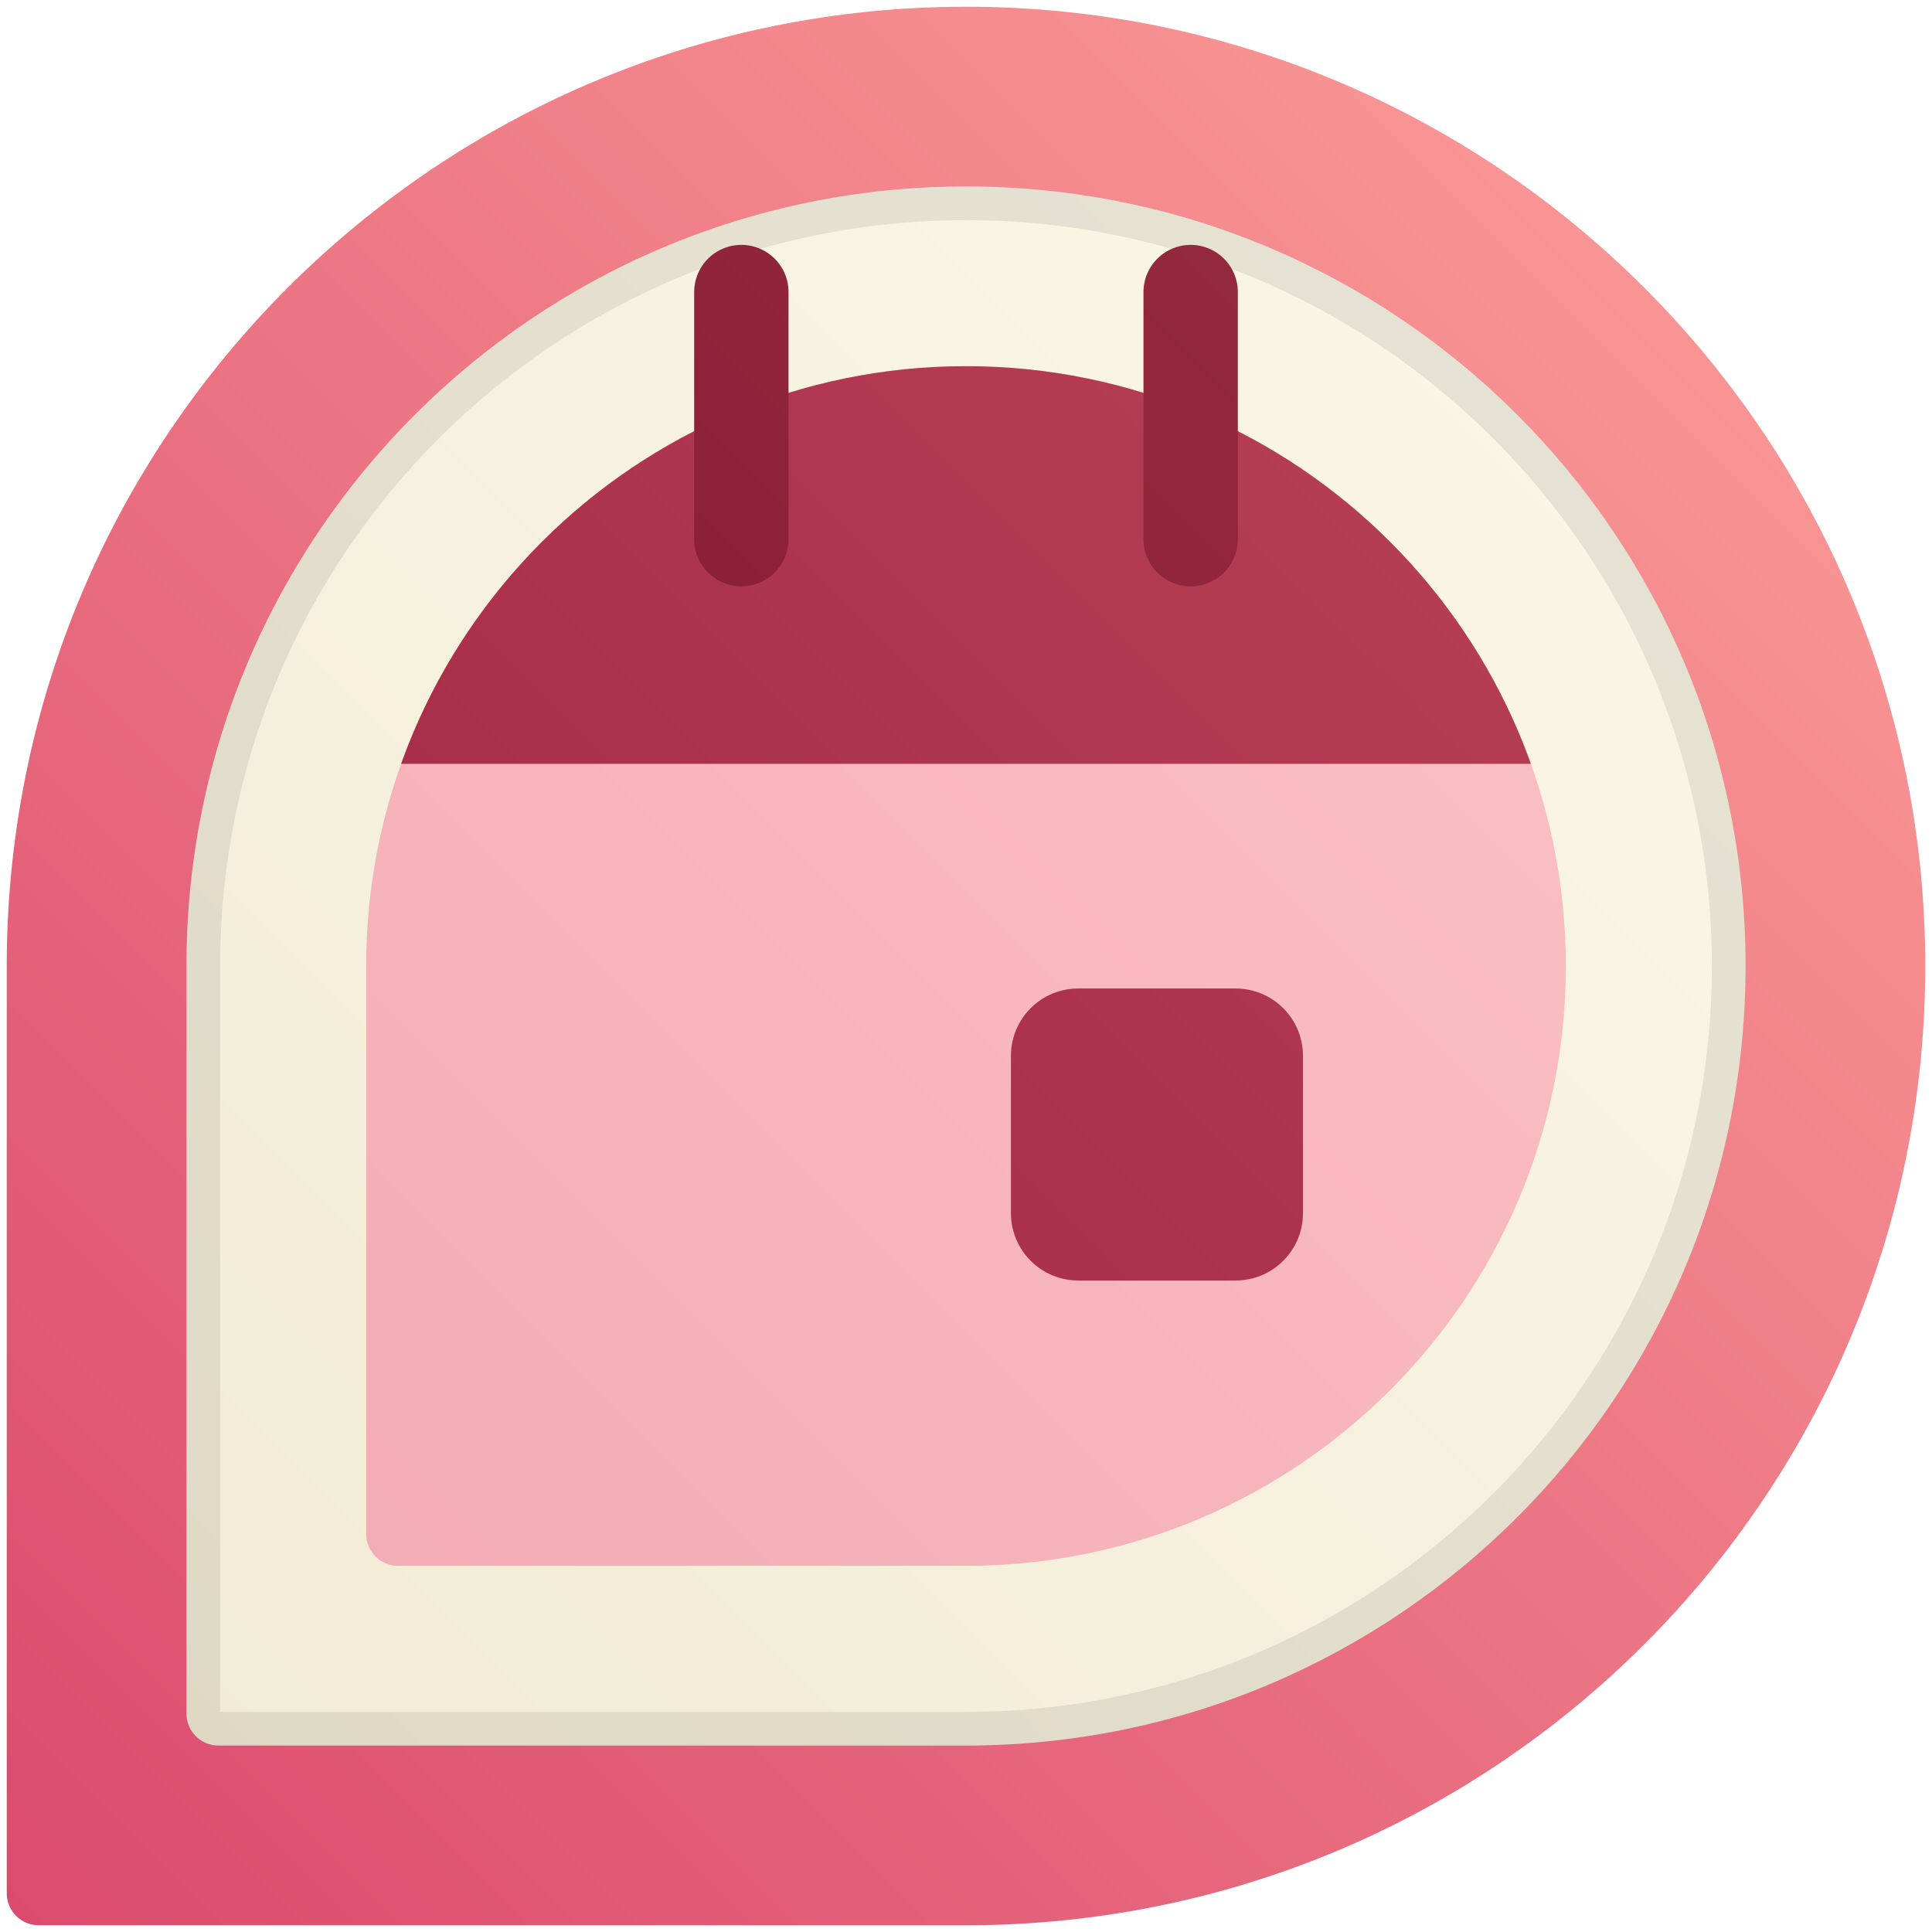
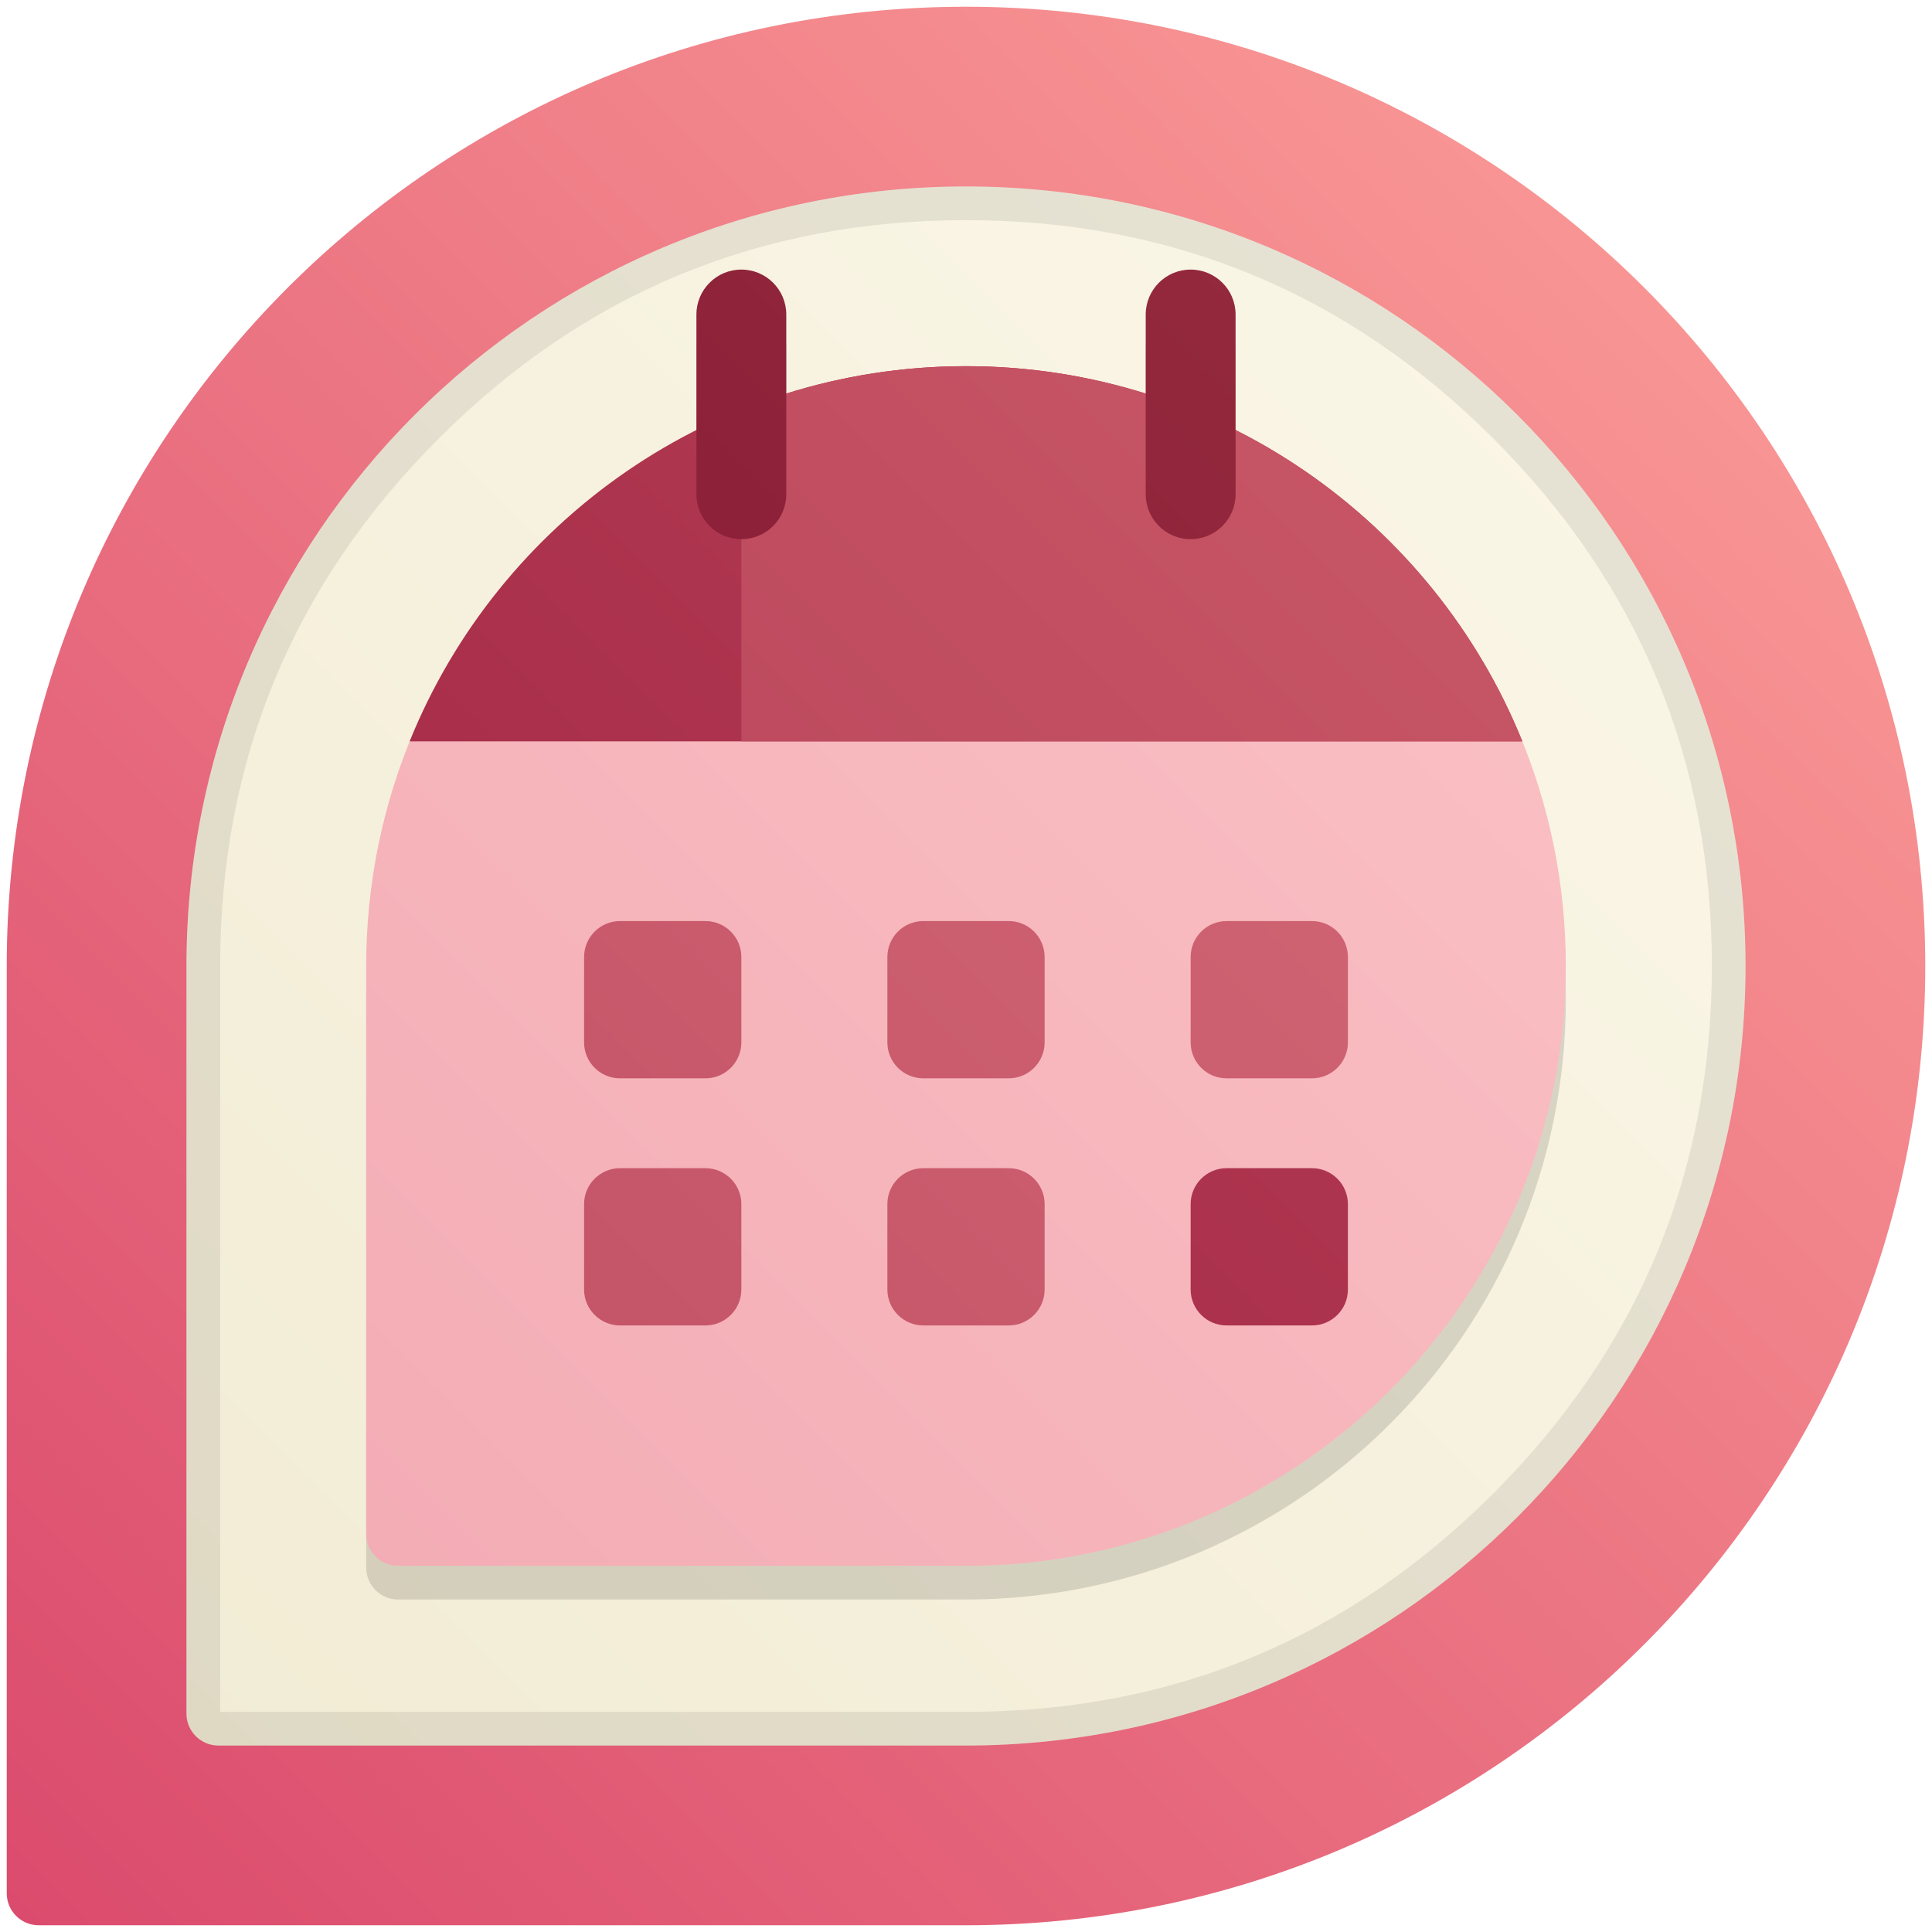
<svg xmlns="http://www.w3.org/2000/svg" width="86" height="86" viewBox="0 0 86 86">
  <defs>
-     <linearGradient id="gF" gradientUnits="userSpaceOnUse" x1="0.717" y1="85.283" x2="85.283" y2="0.717">
+     <linearGradient id="gD" x1="0.717" y1="85.283" x2="85.283" y2="0.717" gradientUnits="userSpaceOnUse">
+       <stop offset="0" stop-color="#991B41" />
+       <stop offset="1" stop-color="#BF4A59" />
+     </linearGradient>
+     <linearGradient id="gE" x1="0.717" y1="85.283" x2="85.283" y2="0.717" gradientUnits="userSpaceOnUse">
+       <stop offset="0" stop-color="#770A2E" />
+       <stop offset="1" stop-color="#9D3342" />
+     </linearGradient>
+     <linearGradient id="gF" x1="0.717" y1="85.283" x2="85.283" y2="0.717" gradientUnits="userSpaceOnUse">
      <stop offset="0" stop-color="#DB4B6D" />
      <stop offset="1" stop-color="#FDA19A" />
    </linearGradient>
-     <linearGradient id="gD" gradientUnits="userSpaceOnUse" x1="0.717" y1="85.283" x2="85.283" y2="0.717">
-       <stop offset="0" stop-color="#991B41" />
-       <stop offset="1" stop-color="#BF4A59" />
+     <linearGradient id="gH" x1="0.717" y1="85.283" x2="85.283" y2="0.717" gradientUnits="userSpaceOnUse">
+       <stop offset="0" stop-color="#AB3451" />
+       <stop offset="1" stop-color="#D0616C" />
    </linearGradient>
-     <linearGradient id="gE" gradientUnits="userSpaceOnUse" x1="0.717" y1="85.283" x2="85.283" y2="0.717">
-       <stop offset="0" stop-color="#770A2E" />
-       <stop offset="1" stop-color="#9D3342" />
-     </linearGradient>
-     <linearGradient id="gL" gradientUnits="userSpaceOnUse" x1="0.717" y1="85.283" x2="85.283" y2="0.717">
+     <linearGradient id="gL" x1="0.717" y1="85.283" x2="85.283" y2="0.717" gradientUnits="userSpaceOnUse">
      <stop offset="0" stop-color="#BA4760" />
      <stop offset="1" stop-color="#DC747D" />
    </linearGradient>
-     <linearGradient id="gT" gradientUnits="userSpaceOnUse" x1="0.717" y1="85.283" x2="85.283" y2="0.717">
+     <linearGradient id="gT" x1="0.717" y1="85.283" x2="85.283" y2="0.717" gradientUnits="userSpaceOnUse">
      <stop offset="0" stop-color="#F1A6B0" />
      <stop offset="1" stop-color="#FDC8CA" />
    </linearGradient>
-     <linearGradient id="gC" gradientUnits="userSpaceOnUse" x1="0.717" y1="85.283" x2="85.283" y2="0.717">
+     <linearGradient id="gC" x1="0.717" y1="85.283" x2="85.283" y2="0.717" gradientUnits="userSpaceOnUse">
      <stop offset="0" stop-color="#F1EBD3" />
      <stop offset="1" stop-color="#FCF8EA" />
    </linearGradient>
-     <radialGradient id="gR" gradientUnits="userSpaceOnUse" cx="40" cy="40" r="24">
-       <stop offset="0" stop-color="#DC747D" />
-       <stop offset="1" stop-color="#991B41" />
-     </radialGradient>
  </defs>
-   <path d="M43.000,0.300 H43.000 A42.700,42.700 0 0 1 85.700,43.000 V43.000 A42.700,42.700 0 0 1 43.000,85.700 H1.723 A1.423,1.423 0 0 1 0.300,84.277 V43.000 A42.700,42.700 0 0 1 43.000,0.300 Z" fill="url(#gF)" />
-   <path d="M43.000,8.300 H43.000 A34.700,34.700 0 0 1 77.700,43.000 V43.000 A34.700,34.700 0 0 1 43.000,77.700 H9.723 A1.423,1.423 0 0 1 8.300,76.277 V43.000 A34.700,34.700 0 0 1 43.000,8.300 Z" fill="url(#gC)" />
-   <clipPath id="face">
-     <path d="M43.000,8.300 H43.000 A34.700,34.700 0 0 1 77.700,43.000 V43.000 A34.700,34.700 0 0 1 43.000,77.700 H9.723 A1.423,1.423 0 0 1 8.300,76.277 V43.000 A34.700,34.700 0 0 1 43.000,8.300 Z" />
-   </clipPath>
-   <path d="M43.000,8.300 H43.000 A34.700,34.700 0 0 1 77.700,43.000 V43.000 A34.700,34.700 0 0 1 43.000,77.700 H9.723 A1.423,1.423 0 0 1 8.300,76.277 V43.000 A34.700,34.700 0 0 1 43.000,8.300 Z" fill="none" stroke="#000000" stroke-opacity="0.08" stroke-width="3" clip-path="url(#face)" />
-   <path d="M43.000,16.300 H43.000 A26.700,26.700 0 0 1 69.700,43.000 V43.000 A26.700,26.700 0 0 1 43.000,69.700 H17.723 A1.423,1.423 0 0 1 16.300,68.277 V43.000 A26.700,26.700 0 0 1 43.000,16.300 Z" fill="url(#gT)" />
-   <clipPath id="p1">
-     <path d="M43.000,16.300 H43.000 A26.700,26.700 0 0 1 69.700,43.000 V43.000 A26.700,26.700 0 0 1 43.000,69.700 H17.723 A1.423,1.423 0 0 1 16.300,68.277 V43.000 A26.700,26.700 0 0 1 43.000,16.300 Z" />
-   </clipPath>
-   <path d="M0 0H86V34H0Z" fill="url(#gD)" clip-path="url(#p1)" />
-   <path d="M33 13V24M53 13V24" fill="none" stroke="url(#gE)" stroke-width="4.2" stroke-linecap="round" stroke-linejoin="round" />
-   <rect x="45" y="44" width="13" height="13" rx="3" fill="url(#gD)" />
+   <path fill="url(#gF)" d="M43,0.3 L43,0.3 A42.7 42.7 0 0 1 85.7,43 L85.7,43 A42.7 42.7 0 0 1 43,85.7 L1.723,85.7 A1.423 1.423 0 0 1 0.3,84.277 L0.3,43 A42.7 42.7 0 0 1 43,0.3 Z" />
+   <path fill="url(#gC)" d="M43,8.3 L43,8.3 A34.7 34.7 0 0 1 77.7,43 L77.7,43 A34.7 34.7 0 0 1 43,77.7 L9.723,77.7 A1.423 1.423 0 0 1 8.3,76.277 L8.3,43 A34.7 34.7 0 0 1 43,8.3 Z" />
+   <path fill="#000000" opacity="0.08" d="M43,8.3 C62.164,8.3 77.7,23.836 77.7,43 C77.7,62.164 62.164,77.7 43,77.7 L9.723,77.7 C8.937,77.7 8.3,77.063 8.3,76.277 L8.3,43 C8.3,23.836 23.836,8.3 43,8.3 Z M43,9.8 Q29.248,9.8 19.524,19.524 Q9.8,29.248 9.8,43 L9.8,76.2 L43,76.2 Q56.752,76.2 66.476,66.476 Q76.2,56.752 76.2,43 Q76.2,29.248 66.476,19.524 Q56.752,9.8 43,9.8 Z" />
+   <g opacity="0.13">
+     <path fill="#000000" d="M43,17.8 L43,17.8 C57.746,17.8 69.7,29.754 69.7,44.5 L69.7,44.5 C69.7,59.246 57.746,71.2 43,71.2 L17.723,71.2 C16.937,71.2 16.3,70.563 16.3,69.777 L16.3,44.5 C16.3,29.754 28.254,17.8 43,17.8 Z" />
+     <path fill="#000000" d="M43,17.8 C54.21,17.8 63.806,24.708 67.764,34.5 L18.236,34.5 C22.194,24.708 31.79,17.8 43,17.8 Z" />
+     <path fill="#000000" d="M43,17.8 C54.21,17.8 63.806,24.708 67.764,34.5 L33,34.5 L33,19.736 C36.089,18.487 39.464,17.8 43,17.8 Z" />
+     <path fill="#000000" d="M33,13.5 L33,13.5 C34.105,13.5 35,14.395 35,15.5 L35,23.5 C35,24.605 34.105,25.5 33,25.5 L33,25.5 C31.895,25.5 31,24.605 31,23.5 L31,15.5 C31,14.395 31.895,13.5 33,13.5 Z M53,13.5 L53,13.5 C54.105,13.5 55,14.395 55,15.5 L55,23.5 C55,24.605 54.105,25.5 53,25.5 L53,25.5 C51.895,25.5 51,24.605 51,23.5 L51,15.5 C51,14.395 51.895,13.5 53,13.5 Z" />
+     <path fill="#000000" d="M27.6,42.5 L31.4,42.5 C32.284,42.5 33,43.216 33,44.1 L33,47.9 C33,48.784 32.284,49.5 31.4,49.5 L27.6,49.5 C26.716,49.5 26,48.784 26,47.9 L26,44.1 C26,43.216 26.716,42.5 27.6,42.5 Z" />
+     <path fill="#000000" d="M41.1,42.5 L44.9,42.5 C45.784,42.5 46.5,43.216 46.5,44.1 L46.5,47.9 C46.5,48.784 45.784,49.5 44.9,49.5 L41.1,49.5 C40.216,49.5 39.5,48.784 39.5,47.9 L39.5,44.1 C39.5,43.216 40.216,42.5 41.1,42.5 Z" />
+     <path fill="#000000" d="M54.6,42.5 L58.4,42.5 C59.284,42.5 60,43.216 60,44.1 L60,47.9 C60,48.784 59.284,49.5 58.4,49.5 L54.6,49.5 C53.716,49.5 53,48.784 53,47.9 L53,44.1 C53,43.216 53.716,42.5 54.6,42.5 Z" />
+     <path fill="#000000" d="M27.6,53.5 L31.4,53.5 C32.284,53.5 33,54.216 33,55.1 L33,58.9 C33,59.784 32.284,60.5 31.4,60.5 L27.6,60.5 C26.716,60.5 26,59.784 26,58.9 L26,55.1 C26,54.216 26.716,53.5 27.6,53.5 Z" />
+     <path fill="#000000" d="M41.1,53.5 L44.9,53.5 C45.784,53.5 46.5,54.216 46.5,55.1 L46.5,58.9 C46.5,59.784 45.784,60.5 44.9,60.5 L41.1,60.5 C40.216,60.5 39.5,59.784 39.5,58.9 L39.5,55.1 C39.5,54.216 40.216,53.5 41.1,53.5 Z" />
+     <path fill="#000000" d="M54.6,53.5 L58.4,53.5 C59.284,53.5 60,54.216 60,55.1 L60,58.9 C60,59.784 59.284,60.5 58.4,60.5 L54.6,60.5 C53.716,60.5 53,59.784 53,58.9 L53,55.1 C53,54.216 53.716,53.5 54.6,53.5 Z" />
+   </g>
+   <path fill="url(#gT)" d="M43,16.3 L43,16.3 A26.7 26.7 0 0 1 69.7,43 L69.7,43 A26.7 26.7 0 0 1 43,69.7 L17.723,69.7 A1.423 1.423 0 0 1 16.3,68.277 L16.3,43 A26.7 26.7 0 0 1 43,16.3 Z" />
+   <path fill="url(#gD)" d="M43,16.3 C54.21,16.3 63.806,23.208 67.764,33 L18.236,33 C22.194,23.208 31.79,16.3 43,16.3 Z" />
+   <path fill="url(#gH)" d="M43,16.3 C54.21,16.3 63.806,23.208 67.764,33 L33,33 L33,18.236 C36.089,16.987 39.464,16.3 43,16.3 Z" />
+   <path fill="url(#gE)" d="M33,12 L33,12 A2 2 0 0 1 35,14 L35,22 A2 2 0 0 1 33,24 L33,24 A2 2 0 0 1 31,22 L31,14 A2 2 0 0 1 33,12 Z M53,12 L53,12 A2 2 0 0 1 55,14 L55,22 A2 2 0 0 1 53,24 L53,24 A2 2 0 0 1 51,22 L51,14 A2 2 0 0 1 53,12 Z" />
+   <path fill="url(#gL)" d="M27.6,41 L31.4,41 A1.6 1.6 0 0 1 33,42.6 L33,46.4 A1.6 1.6 0 0 1 31.4,48 L27.6,48 A1.6 1.6 0 0 1 26,46.4 L26,42.6 A1.6 1.6 0 0 1 27.6,41 Z" />
+   <path fill="url(#gL)" d="M41.1,41 L44.9,41 A1.6 1.6 0 0 1 46.5,42.6 L46.5,46.4 A1.6 1.6 0 0 1 44.9,48 L41.1,48 A1.6 1.6 0 0 1 39.5,46.4 L39.5,42.6 A1.6 1.6 0 0 1 41.1,41 Z" />
+   <path fill="url(#gL)" d="M54.6,41 L58.4,41 A1.6 1.6 0 0 1 60,42.6 L60,46.4 A1.6 1.6 0 0 1 58.4,48 L54.6,48 A1.6 1.6 0 0 1 53,46.4 L53,42.6 A1.6 1.6 0 0 1 54.6,41 Z" />
+   <path fill="url(#gL)" d="M27.6,52 L31.4,52 A1.6 1.6 0 0 1 33,53.6 L33,57.4 A1.6 1.6 0 0 1 31.4,59 L27.6,59 A1.6 1.6 0 0 1 26,57.4 L26,53.6 A1.6 1.6 0 0 1 27.6,52 Z" />
+   <path fill="url(#gL)" d="M41.1,52 L44.9,52 A1.6 1.6 0 0 1 46.5,53.6 L46.5,57.4 A1.6 1.6 0 0 1 44.9,59 L41.1,59 A1.6 1.6 0 0 1 39.5,57.4 L39.5,53.6 A1.6 1.6 0 0 1 41.1,52 Z" />
+   <path fill="url(#gD)" d="M54.6,52 L58.4,52 A1.6 1.6 0 0 1 60,53.6 L60,57.4 A1.6 1.6 0 0 1 58.4,59 L54.6,59 A1.6 1.6 0 0 1 53,57.4 L53,53.6 A1.6 1.6 0 0 1 54.6,52 Z" />
</svg>
